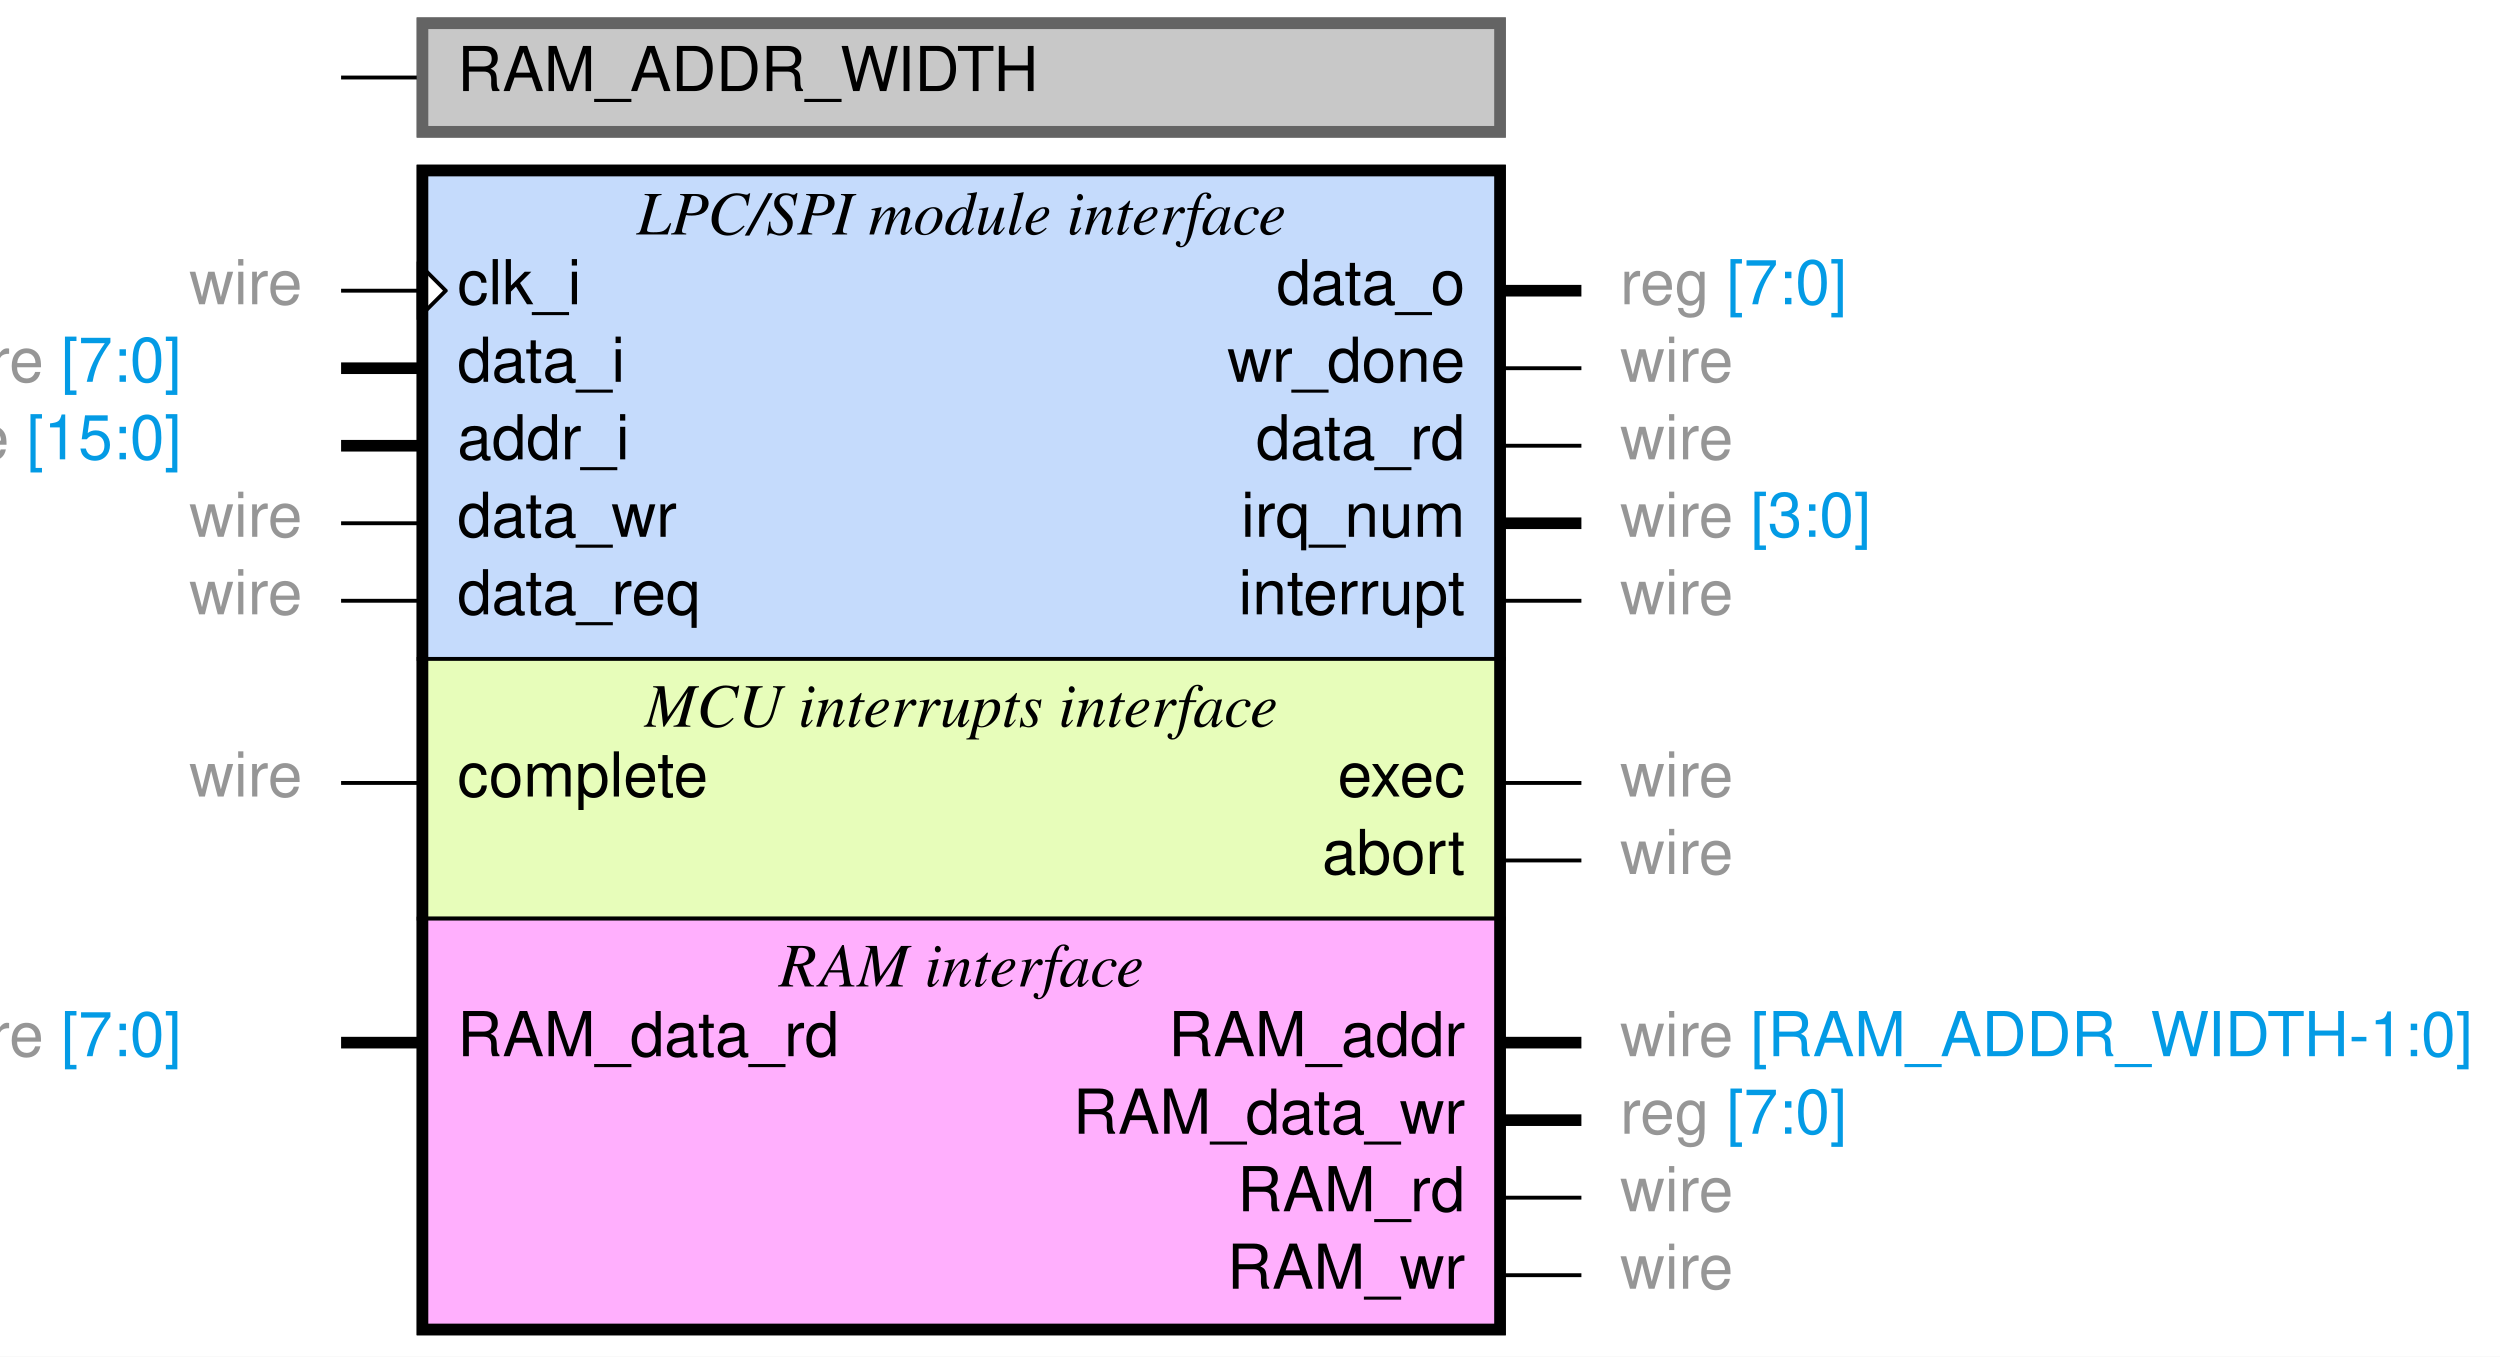
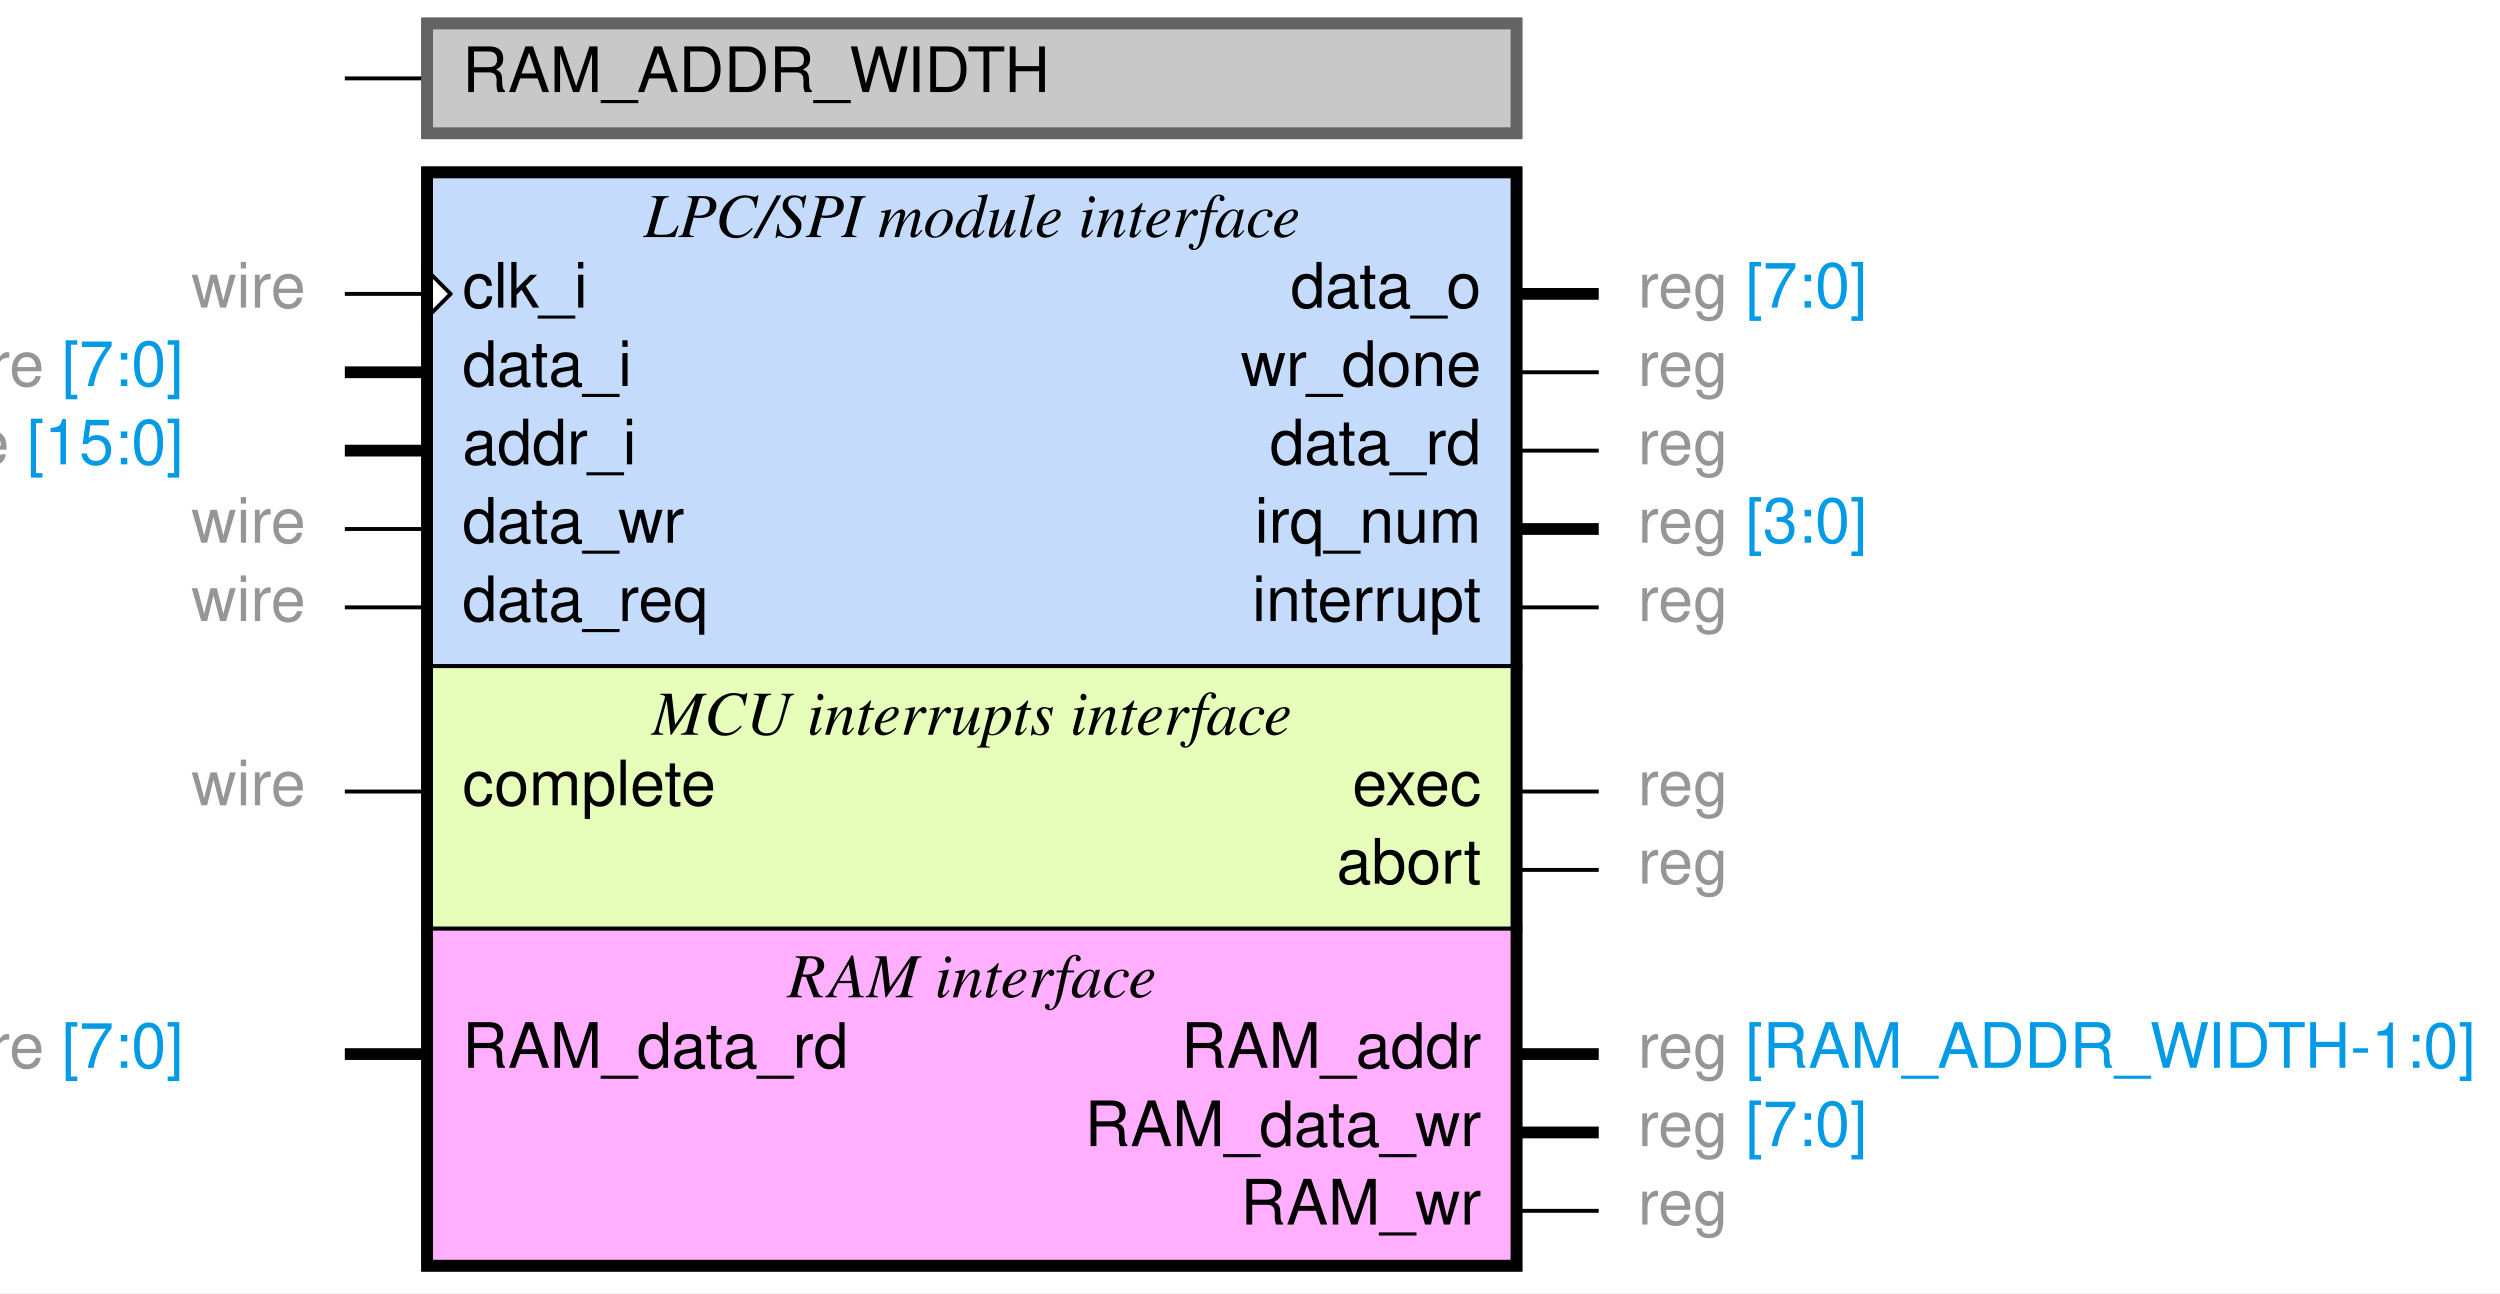
- <svg xmlns="http://www.w3.org/2000/svg" xml:space="preserve" width="645" height="350" viewBox="-108 -20 645.0 350.0" version="1.1">
+ <svg xmlns="http://www.w3.org/2000/svg" xml:space="preserve" width="638" height="330" viewBox="-108 -20 638.0 330.0" version="1.1">
  <style type="text/css">

.fnt1 {fill:#000000;
    font-family:Helvetica; font-size:12pt; font-weight:normal; font-style:normal;}
.fnt2 {fill:#000000;
    font-family:Times; font-size:12pt; font-weight:normal; font-style:italic;}
.label {fill:#000;
  text-anchor:middle;
  font-size:16pt; font-weight:bold; font-family:Sans;}
.link {fill: #0D47A1;}
.link:hover {fill: #0D47A1; text-decoration:underline;}
.link:visited {fill: #4A148C;}

</style>
  <defs>
    <marker id="clock" markerWidth="8.0" markerHeight="15.0" viewBox="0 0 8.0 15.0" refX="0.5" refY="7.5" orient="auto" markerUnits="userSpaceOnUse">
      <g transform="translate(0.5,7.5)">
        <path d="M 0 -7 L 0 7 L 7 0 z" stroke="#000000" fill="#FFFFFF" stroke-width="1" />
      </g>
    </marker>
  </defs>
  <rect x="-108" y="-20" width="100%" height="100%" fill="white" />
  <g transform="translate(0,0)">
    <rect x="0" y="-15.0" width="280" height="30.0" stroke="#646464" fill="#C8C8C8" stroke-width="1" />
    <g transform="translate(0,0)">
      <line x1="-20" y1="0" x2="0" y2="0" stroke="#000000" fill="none" stroke-width="1" />
      <text class="fnt1" x="10" y="0" text-anchor="normal" dy="3.5">RAM_ADDR_WIDTH</text>
    </g>
  </g>
  <rect x="1.0" y="-14.0" width="278.0" height="28.0" stroke="#646464" fill="none" stroke-width="3" />
  <g transform="translate(0,38.0)">
    <rect x="0" y="-15.0" width="280" height="127.0" stroke="#000000" fill="#C5DBFC" stroke-width="1" />
    <text class="fnt2" x="140.0" y="0" text-anchor="middle" dy="2.5">LPC/SPI module interface</text>
    <g transform="translate(0,17)">
      <line x1="-20" y1="0" x2="0" y2="0" stroke="#000000" fill="none" stroke-width="1" marker-end="url(#clock)" />
      <text class="fnt1" x="10" y="0" text-anchor="normal" dy="3.5">clk_i</text>
      <text class="fnt1" x="-30" y="0" text-anchor="end" dy="3.5" style="fill:#969696">wire</text>
    </g>
    <g transform="translate(0,37)">
      <line x1="-20" y1="0" x2="0" y2="0" stroke="#000000" fill="none" stroke-width="3" />
      <text class="fnt1" x="10" y="0" text-anchor="normal" dy="3.5">data_i</text>
      <text class="fnt1" x="-30" y="0" text-anchor="end" dy="3.5" style="fill:#969696">wire <tspan fill="#039BE5">[7:0]</tspan>
      </text>
    </g>
    <g transform="translate(0,57)">
      <line x1="-20" y1="0" x2="0" y2="0" stroke="#000000" fill="none" stroke-width="3" />
      <text class="fnt1" x="10" y="0" text-anchor="normal" dy="3.5">addr_i</text>
      <text class="fnt1" x="-30" y="0" text-anchor="end" dy="3.5" style="fill:#969696">wire <tspan fill="#039BE5">[15:0]</tspan>
      </text>
    </g>
    <g transform="translate(0,77)">
      <line x1="-20" y1="0" x2="0" y2="0" stroke="#000000" fill="none" stroke-width="1" />
      <text class="fnt1" x="10" y="0" text-anchor="normal" dy="3.5">data_wr</text>
      <text class="fnt1" x="-30" y="0" text-anchor="end" dy="3.5" style="fill:#969696">wire</text>
    </g>
    <g transform="translate(0,97)">
      <line x1="-20" y1="0" x2="0" y2="0" stroke="#000000" fill="none" stroke-width="1" />
      <text class="fnt1" x="10" y="0" text-anchor="normal" dy="3.5">data_req</text>
      <text class="fnt1" x="-30" y="0" text-anchor="end" dy="3.5" style="fill:#969696">wire</text>
    </g>
    <g transform="translate(280,17)">
      <line x1="20" y1="0" x2="0" y2="0" stroke="#000000" fill="none" stroke-width="3" />
      <text class="fnt1" x="-10" y="0" text-anchor="end" dy="3.5">data_o</text>
      <text class="fnt1" x="30" y="0" text-anchor="normal" dy="3.5" style="fill:#969696">reg <tspan fill="#039BE5">[7:0]</tspan>
      </text>
    </g>
    <g transform="translate(280,37)">
      <line x1="20" y1="0" x2="0" y2="0" stroke="#000000" fill="none" stroke-width="1" />
      <text class="fnt1" x="-10" y="0" text-anchor="end" dy="3.5">wr_done</text>
-       <text class="fnt1" x="30" y="0" text-anchor="normal" dy="3.5" style="fill:#969696">wire</text>
+       <text class="fnt1" x="30" y="0" text-anchor="normal" dy="3.5" style="fill:#969696">reg</text>
    </g>
    <g transform="translate(280,57)">
      <line x1="20" y1="0" x2="0" y2="0" stroke="#000000" fill="none" stroke-width="1" />
      <text class="fnt1" x="-10" y="0" text-anchor="end" dy="3.5">data_rd</text>
-       <text class="fnt1" x="30" y="0" text-anchor="normal" dy="3.5" style="fill:#969696">wire</text>
+       <text class="fnt1" x="30" y="0" text-anchor="normal" dy="3.5" style="fill:#969696">reg</text>
    </g>
    <g transform="translate(280,77)">
      <line x1="20" y1="0" x2="0" y2="0" stroke="#000000" fill="none" stroke-width="3" />
      <text class="fnt1" x="-10" y="0" text-anchor="end" dy="3.5">irq_num</text>
-       <text class="fnt1" x="30" y="0" text-anchor="normal" dy="3.5" style="fill:#969696">wire <tspan fill="#039BE5">[3:0]</tspan>
+       <text class="fnt1" x="30" y="0" text-anchor="normal" dy="3.5" style="fill:#969696">reg <tspan fill="#039BE5">[3:0]</tspan>
      </text>
    </g>
    <g transform="translate(280,97)">
      <line x1="20" y1="0" x2="0" y2="0" stroke="#000000" fill="none" stroke-width="1" />
      <text class="fnt1" x="-10" y="0" text-anchor="end" dy="3.5">interrupt</text>
-       <text class="fnt1" x="30" y="0" text-anchor="normal" dy="3.5" style="fill:#969696">wire</text>
+       <text class="fnt1" x="30" y="0" text-anchor="normal" dy="3.5" style="fill:#969696">reg</text>
    </g>
  </g>
  <g transform="translate(0,165.0)">
    <rect x="0" y="-15.0" width="280" height="67.0" stroke="#000000" fill="#E7FDBA" stroke-width="1" />
    <text class="fnt2" x="140.0" y="0" text-anchor="middle" dy="2.5">MCU interrupts interface</text>
    <g transform="translate(0,17)">
      <line x1="-20" y1="0" x2="0" y2="0" stroke="#000000" fill="none" stroke-width="1" />
      <text class="fnt1" x="10" y="0" text-anchor="normal" dy="3.5">complete</text>
      <text class="fnt1" x="-30" y="0" text-anchor="end" dy="3.5" style="fill:#969696">wire</text>
    </g>
    <g transform="translate(280,17)">
      <line x1="20" y1="0" x2="0" y2="0" stroke="#000000" fill="none" stroke-width="1" />
      <text class="fnt1" x="-10" y="0" text-anchor="end" dy="3.5">exec</text>
-       <text class="fnt1" x="30" y="0" text-anchor="normal" dy="3.5" style="fill:#969696">wire</text>
+       <text class="fnt1" x="30" y="0" text-anchor="normal" dy="3.5" style="fill:#969696">reg</text>
    </g>
    <g transform="translate(280,37)">
      <line x1="20" y1="0" x2="0" y2="0" stroke="#000000" fill="none" stroke-width="1" />
      <text class="fnt1" x="-10" y="0" text-anchor="end" dy="3.5">abort</text>
-       <text class="fnt1" x="30" y="0" text-anchor="normal" dy="3.5" style="fill:#969696">wire</text>
+       <text class="fnt1" x="30" y="0" text-anchor="normal" dy="3.5" style="fill:#969696">reg</text>
    </g>
  </g>
  <g transform="translate(0,232.0)">
-     <rect x="0" y="-15.0" width="280" height="107.0" stroke="#000000" fill="#FFAFFD" stroke-width="1" />
+     <rect x="0" y="-15.0" width="280" height="87.0" stroke="#000000" fill="#FFAFFD" stroke-width="1" />
    <text class="fnt2" x="140.0" y="0" text-anchor="middle" dy="2.5">RAM interface</text>
    <g transform="translate(0,17)">
      <line x1="-20" y1="0" x2="0" y2="0" stroke="#000000" fill="none" stroke-width="3" />
      <text class="fnt1" x="10" y="0" text-anchor="normal" dy="3.5">RAM_data_rd</text>
      <text class="fnt1" x="-30" y="0" text-anchor="end" dy="3.5" style="fill:#969696">wire <tspan fill="#039BE5">[7:0]</tspan>
      </text>
    </g>
    <g transform="translate(280,17)">
      <line x1="20" y1="0" x2="0" y2="0" stroke="#000000" fill="none" stroke-width="3" />
      <text class="fnt1" x="-10" y="0" text-anchor="end" dy="3.5">RAM_addr</text>
-       <text class="fnt1" x="30" y="0" text-anchor="normal" dy="3.5" style="fill:#969696">wire <tspan fill="#039BE5">[RAM_ADDR_WIDTH-1:0]</tspan>
+       <text class="fnt1" x="30" y="0" text-anchor="normal" dy="3.5" style="fill:#969696">reg <tspan fill="#039BE5">[RAM_ADDR_WIDTH-1:0]</tspan>
      </text>
    </g>
    <g transform="translate(280,37)">
      <line x1="20" y1="0" x2="0" y2="0" stroke="#000000" fill="none" stroke-width="3" />
      <text class="fnt1" x="-10" y="0" text-anchor="end" dy="3.5">RAM_data_wr</text>
      <text class="fnt1" x="30" y="0" text-anchor="normal" dy="3.5" style="fill:#969696">reg <tspan fill="#039BE5">[7:0]</tspan>
      </text>
    </g>
    <g transform="translate(280,57)">
      <line x1="20" y1="0" x2="0" y2="0" stroke="#000000" fill="none" stroke-width="1" />
-       <text class="fnt1" x="-10" y="0" text-anchor="end" dy="3.5">RAM_rd</text>
-       <text class="fnt1" x="30" y="0" text-anchor="normal" dy="3.5" style="fill:#969696">wire</text>
-     </g>
-     <g transform="translate(280,77)">
-       <line x1="20" y1="0" x2="0" y2="0" stroke="#000000" fill="none" stroke-width="1" />
      <text class="fnt1" x="-10" y="0" text-anchor="end" dy="3.5">RAM_wr</text>
-       <text class="fnt1" x="30" y="0" text-anchor="normal" dy="3.5" style="fill:#969696">wire</text>
+       <text class="fnt1" x="30" y="0" text-anchor="normal" dy="3.5" style="fill:#969696">reg</text>
    </g>
  </g>
-   <rect x="1.0" y="24.0" width="278.0" height="299.0" stroke="#000000" fill="none" stroke-width="3" />
+   <rect x="1.0" y="24.0" width="278.0" height="279.0" stroke="#000000" fill="none" stroke-width="3" />
</svg>
